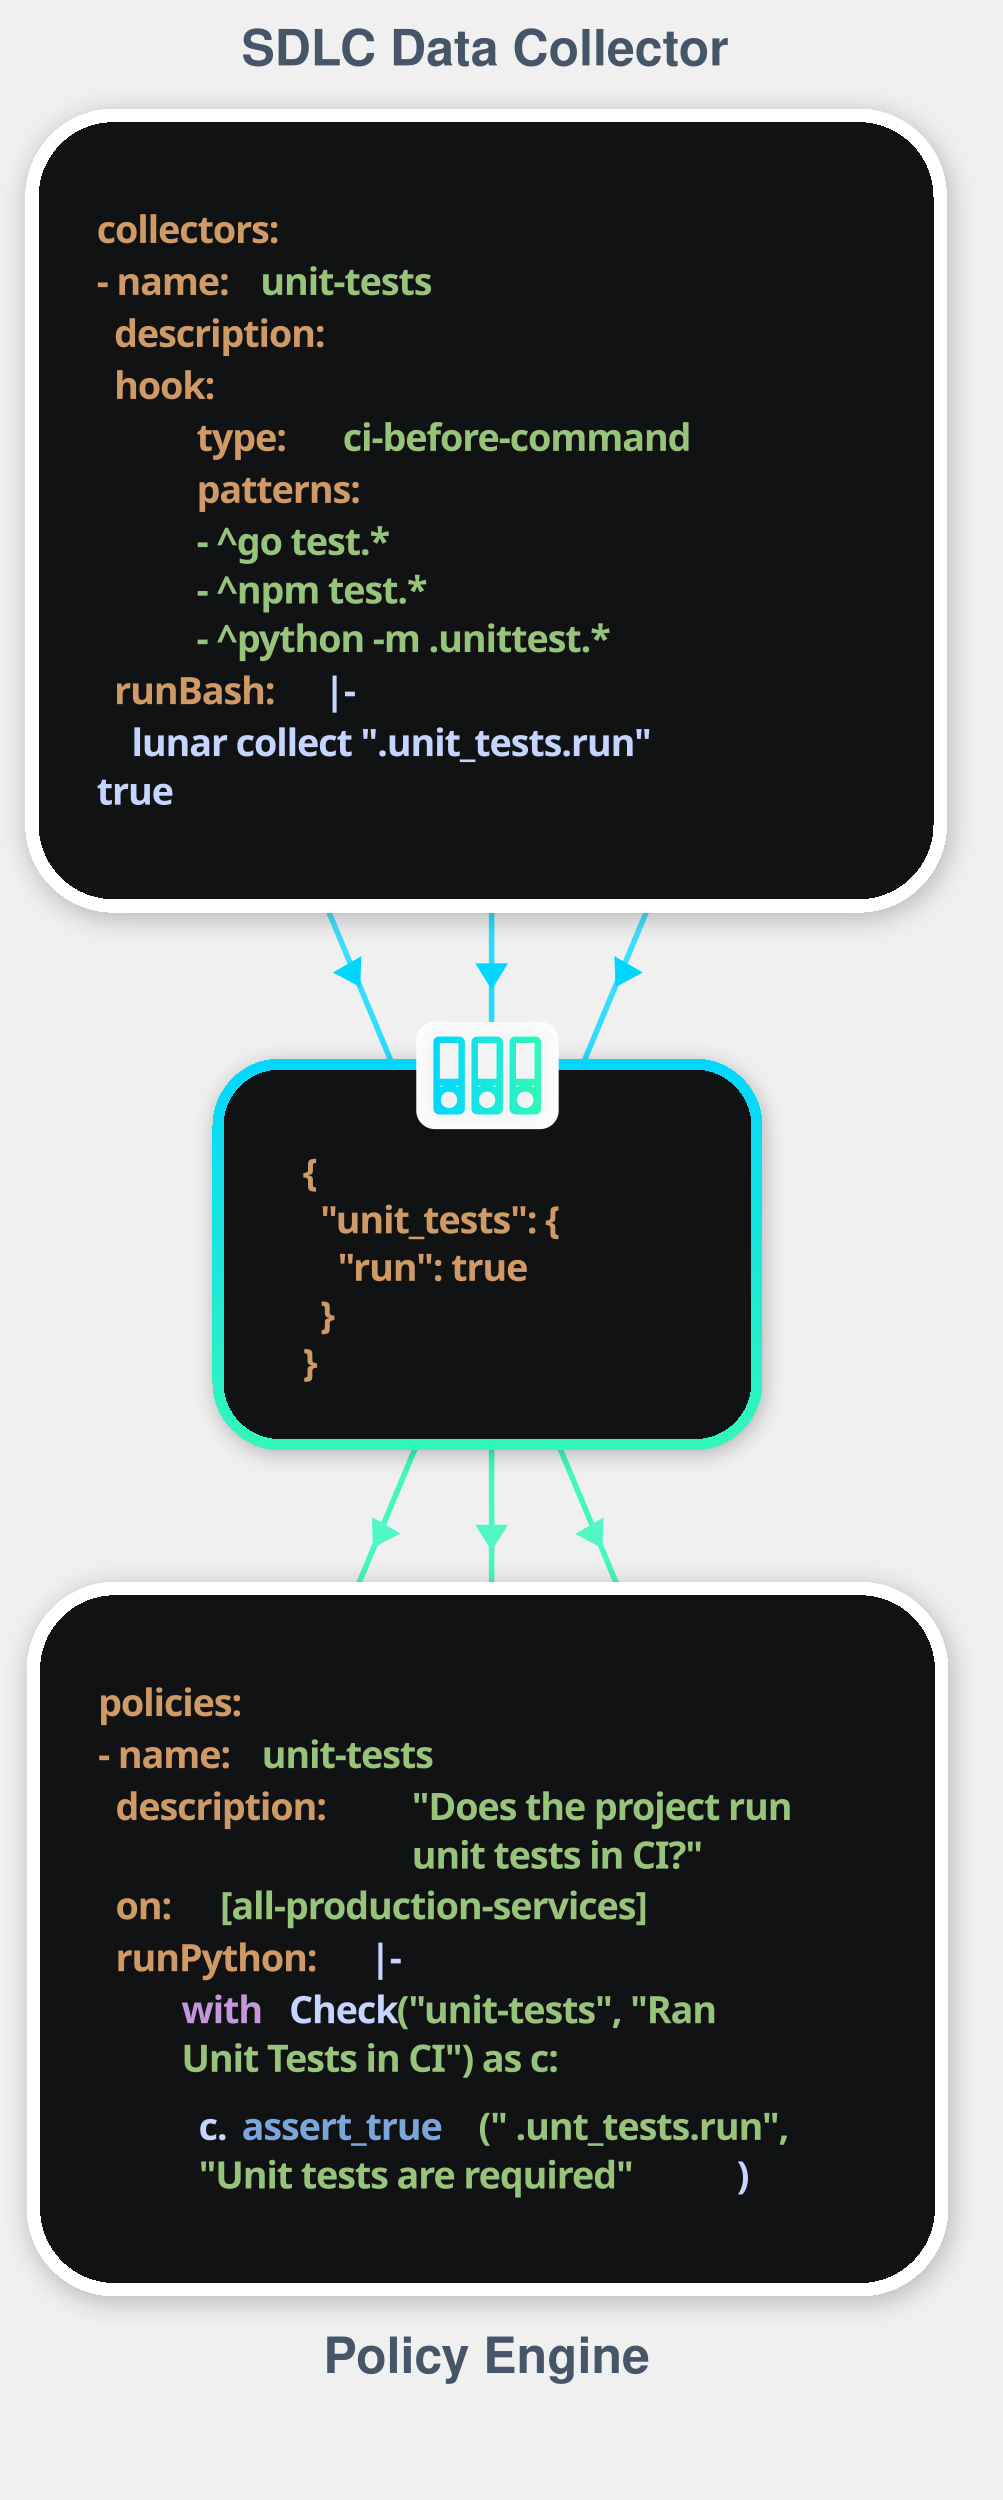
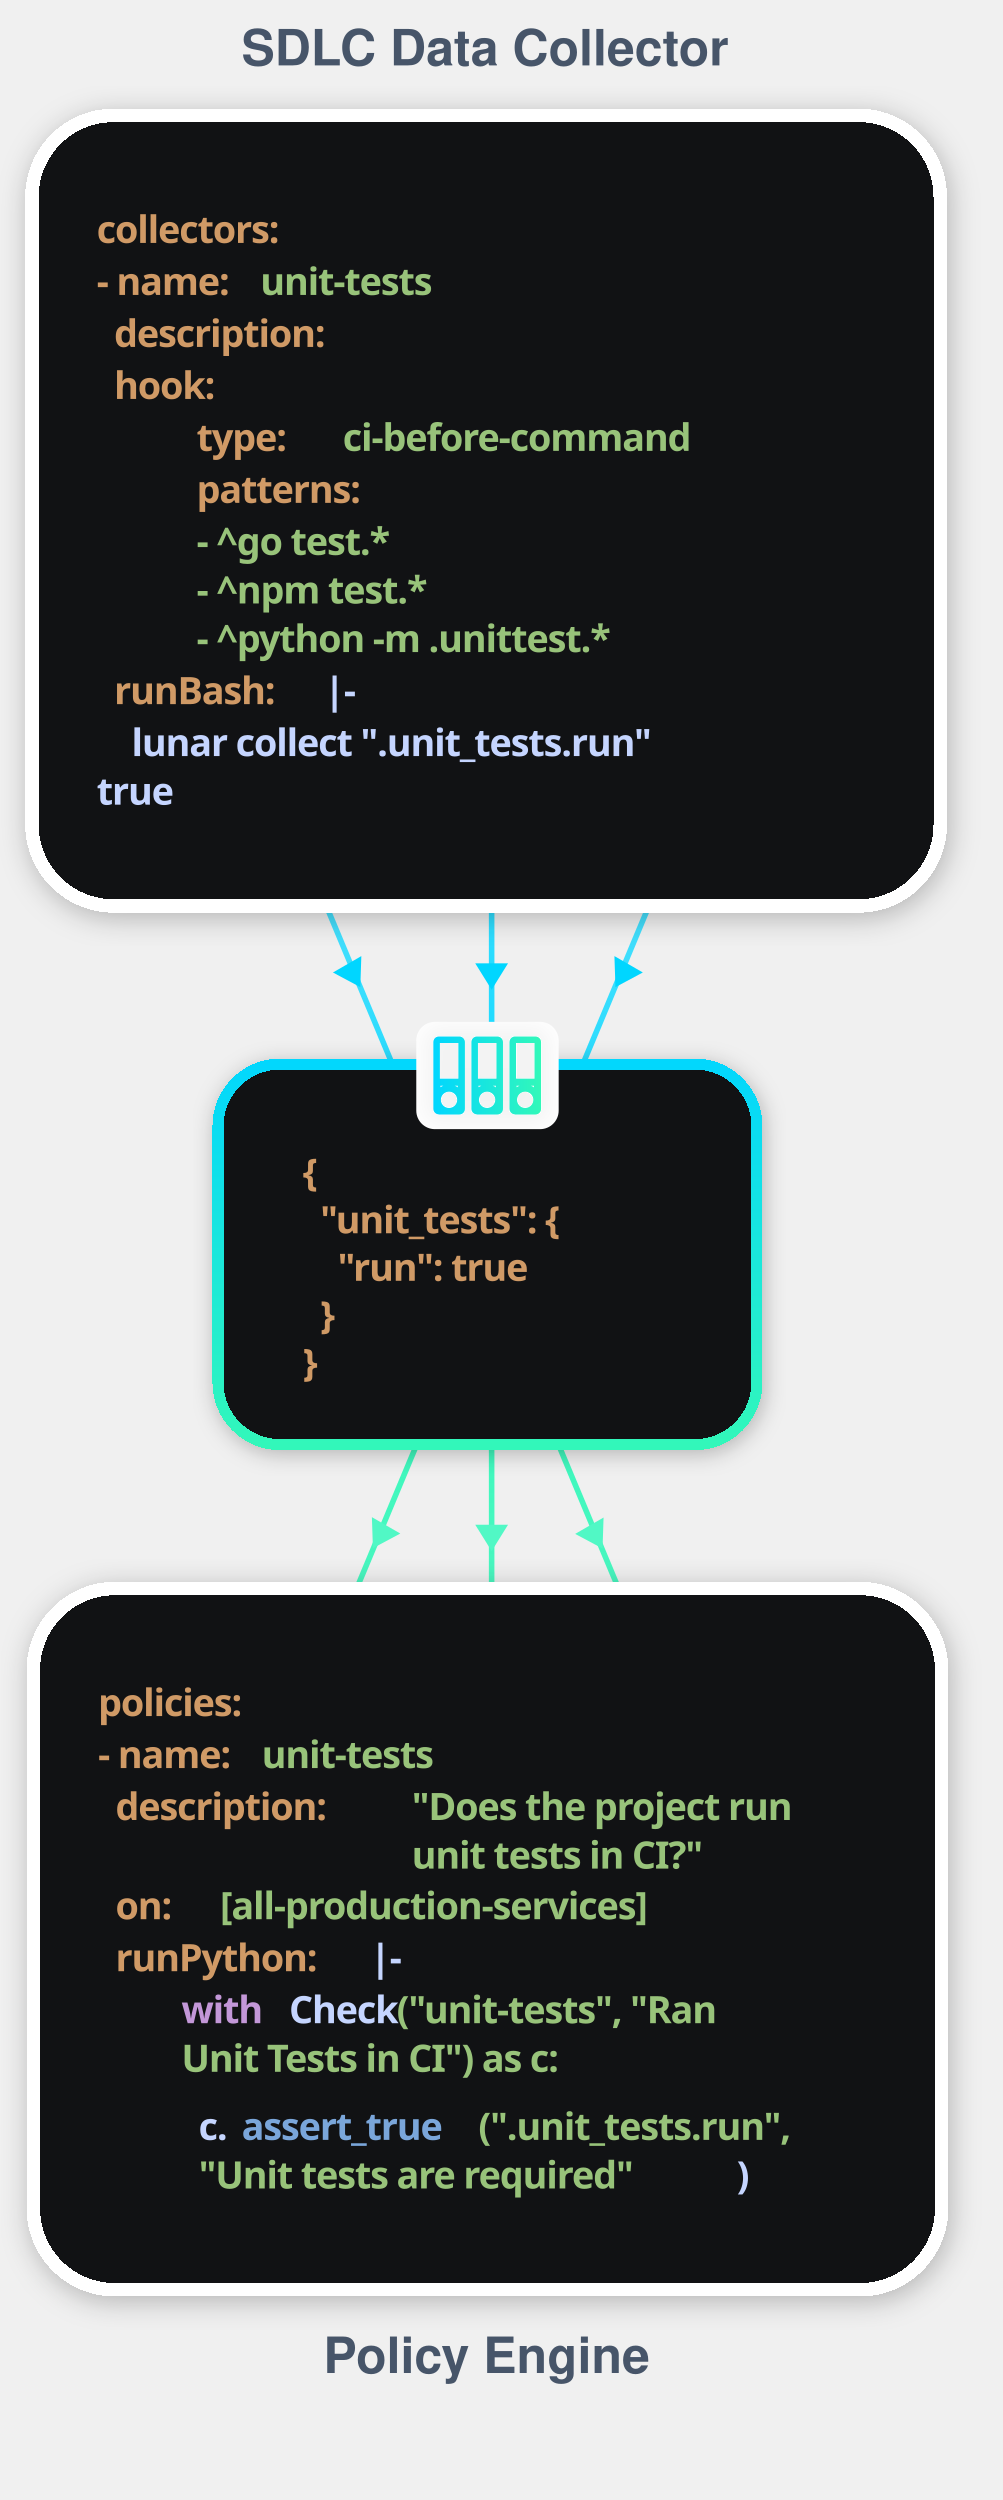
<svg xmlns="http://www.w3.org/2000/svg" width="361" height="900" viewBox="0 0 361 900" fill="none">
  <g clip-path="url(#clip0_6082_11877)">
    <path d="M263.451 -84.911L263.451 242.573C263.451 250.505 261.878 258.358 258.824 265.678L175.826 464.589" stroke="url(#paint0_linear_6082_11877)" stroke-width="2" />
    <path d="M87.618 -83.911L87.618 242.573C87.618 250.505 89.191 258.358 92.245 265.678L175.244 464.589" stroke="url(#paint1_linear_6082_11877)" stroke-width="2" />
    <path d="M176.99 -80.911L176.99 254.589L176.99 468.089" stroke="url(#paint2_linear_6082_11877)" stroke-width="2" />
    <path d="M263.451 1011.59L263.451 681.605C263.451 673.673 261.878 665.82 258.824 658.5L175.826 459.589" stroke="url(#paint3_linear_6082_11877)" stroke-width="2" />
    <path d="M87.618 1008.59L87.618 681.605C87.618 673.673 89.191 665.82 92.245 658.5L175.244 459.589" stroke="url(#paint4_linear_6082_11877)" stroke-width="2" />
    <path d="M176.99 1011.59L176.99 669.589L176.99 456.089" stroke="url(#paint5_linear_6082_11877)" stroke-width="2" />
    <path d="M176.99 356.294L171.087 346.802L182.893 346.802L176.99 356.294Z" fill="#00D6FF" />
    <path d="M221.561 355.365L221.195 344.193L231.419 350.095L221.561 355.365Z" fill="#00D6FF" />
    <path d="M129.713 355.367L130.079 344.195L119.855 350.097L129.713 355.367Z" fill="#00D6FF" />
    <path d="M176.991 558.401L171.088 548.909L182.893 548.909L176.991 558.401Z" fill="#51F8C5" />
    <path d="M216.919 557.471L217.285 546.299L207.061 552.202L216.919 557.471Z" fill="#51F8C5" />
    <path d="M134.248 557.346L133.882 546.174L144.106 552.077L134.248 557.346Z" fill="#51F8C5" />
  </g>
  <text fill="#475569" xml:space="preserve" style="white-space: pre" font-family="Helvetica" font-size="18" font-weight="bold" letter-spacing="0em">
    <tspan x="86.908" y="23.538">SDLC Data Collector</tspan>
  </text>
  <g filter="url(#filter0_d_6082_11877)">
    <rect x="11.492" y="41.556" width="327" height="284.579" rx="29.329" fill="#111214" shape-rendering="crispEdges" />
    <rect x="11.492" y="41.556" width="327" height="284.579" rx="29.329" stroke="white" stroke-width="4.858" shape-rendering="crispEdges" />
    <text fill="#D09A66" xml:space="preserve" style="white-space: pre" font-family="Source Code Pro" font-size="13.603" font-weight="600" letter-spacing="-0.03em">
      <tspan x="34.812" y="87.457">collectors:</tspan>
    </text>
    <text fill="#D09A66" xml:space="preserve" style="white-space: pre" font-family="Source Code Pro" font-size="13.603" font-weight="600" letter-spacing="-0.03em">
      <tspan x="34.812" y="106.173">- name:</tspan>
    </text>
    <text fill="#98C37A" xml:space="preserve" style="white-space: pre" font-family="Source Code Pro" font-size="13.603" font-weight="600" letter-spacing="-0.03em">
      <tspan x="93.699" y="106.173">unit-tests</tspan>
    </text>
    <text fill="#D09A66" xml:space="preserve" style="white-space: pre" font-family="Source Code Pro" font-size="13.603" font-weight="600" letter-spacing="-0.03em">
      <tspan x="34.812" y="124.89">  description:</tspan>
    </text>
    <text fill="#D09A66" xml:space="preserve" style="white-space: pre" font-family="Source Code Pro" font-size="13.603" font-weight="600" letter-spacing="-0.03em">
      <tspan x="34.812" y="143.606">  hook:</tspan>
    </text>
    <text fill="#D09A66" xml:space="preserve" style="white-space: pre" font-family="Source Code Pro" font-size="13.603" font-weight="600" letter-spacing="-0.03em">
      <tspan x="70.764" y="162.323">type:</tspan>
    </text>
    <text fill="#98C37A" xml:space="preserve" style="white-space: pre" font-family="Source Code Pro" font-size="13.603" font-weight="600" letter-spacing="-0.03em">
      <tspan x="123.396" y="162.323">ci-before-command</tspan>
    </text>
    <text fill="#D09A66" xml:space="preserve" style="white-space: pre" font-family="Source Code Pro" font-size="13.603" font-weight="600" letter-spacing="-0.03em">
      <tspan x="70.764" y="181.04">patterns:</tspan>
    </text>
    <text fill="#98C37A" xml:space="preserve" style="white-space: pre" font-family="Source Code Pro" font-size="13.603" font-weight="600" letter-spacing="-0.03em">
      <tspan x="70.764" y="199.756">- ^go test.*
</tspan>
      <tspan x="70.764" y="217.246">- ^npm test.*
</tspan>
      <tspan x="70.764" y="234.736">- ^python -m .unittest.*  </tspan>
    </text>
    <text fill="#D09A66" xml:space="preserve" style="white-space: pre" font-family="Source Code Pro" font-size="13.603" font-weight="600" letter-spacing="-0.03em">
      <tspan x="34.812" y="253.473">  runBash:</tspan>
    </text>
    <text fill="#C5D5FF" xml:space="preserve" style="white-space: pre" font-family="Source Code Pro" font-size="13.603" font-weight="600" letter-spacing="-0.03em">
      <tspan x="116.702" y="253.473">|-</tspan>
    </text>
    <text fill="#C5D5FF" xml:space="preserve" style="white-space: pre" font-family="Source Code Pro" font-size="13.603" font-weight="600" letter-spacing="-0.03em">
      <tspan x="34.812" y="272.19">    lunar collect ".unit_tests.run" </tspan>
      <tspan x="34.812" y="289.68">true</tspan>
    </text>
  </g>
  <g filter="url(#filter1_d_6082_11877)">
    <rect x="78.492" y="383.062" width="194" height="137" rx="22.331" fill="#111214" shape-rendering="crispEdges" />
    <rect x="78.492" y="383.062" width="194" height="137" rx="22.331" stroke="url(#paint6_linear_6082_11877)" stroke-width="4" shape-rendering="crispEdges" />
    <text fill="#D09A66" xml:space="preserve" style="white-space: pre" font-family="Source Code Pro" font-size="13.6" font-weight="600" letter-spacing="-0.03em">
      <tspan x="108.992" y="426.856">{</tspan>
    </text>
    <text fill="#D09A66" xml:space="preserve" style="white-space: pre" font-family="Source Code Pro" font-size="13.6" font-weight="600" letter-spacing="-0.03em">
      <tspan x="108.992" y="443.975">  "unit_tests": {</tspan>
    </text>
    <text fill="#D09A66" xml:space="preserve" style="white-space: pre" font-family="Source Code Pro" font-size="13.6" font-weight="600" letter-spacing="-0.03em">
      <tspan x="108.992" y="461.095">    "run": true</tspan>
    </text>
    <text fill="#D09A66" xml:space="preserve" style="white-space: pre" font-family="Source Code Pro" font-size="13.6" font-weight="600" letter-spacing="-0.03em">
      <tspan x="108.992" y="478.214">  }</tspan>
    </text>
    <text fill="#D09A66" xml:space="preserve" style="white-space: pre" font-family="Source Code Pro" font-size="13.6" font-weight="600" letter-spacing="-0.03em">
      <tspan x="108.992" y="495.333">}</tspan>
    </text>
  </g>
  <g clip-path="url(#clip1_6082_11877)">
    <rect x="149.863" y="367.867" width="51.257" height="38.629" rx="6.685" fill="white" />
    <g filter="url(#filter2_d_6082_11877)">
      <mask id="path-34-inside-1_6082_11877" fill="white">
        <path d="M167.364 375.105H167.359C167.332 374.01 166.431 373.159 165.335 373.144V373.142H157.949V373.147C156.863 373.174 156.034 374.019 156.01 375.106H156.005V399.209H156.009C156.029 400.292 156.874 401.134 157.949 401.176V401.221H165.335C166.465 401.221 167.364 400.339 167.364 399.209V375.105ZM161.684 398.873C161.296 398.878 160.91 398.806 160.55 398.66C160.189 398.515 159.862 398.3 159.585 398.027C159.309 397.754 159.089 397.429 158.939 397.07C158.79 396.712 158.712 396.327 158.713 395.938C158.713 395.55 158.79 395.165 158.94 394.807C159.089 394.448 159.309 394.123 159.585 393.85C159.862 393.577 160.19 393.362 160.55 393.217C160.911 393.071 161.296 392.999 161.685 393.004C162.457 393.014 163.193 393.328 163.736 393.877C164.278 394.426 164.582 395.167 164.582 395.939C164.582 396.711 164.278 397.452 163.735 398.001C163.193 398.55 162.456 398.863 161.684 398.873ZM165.016 388.323H158.353V375.489H165.016V388.323ZM181.072 375.105H181.067C181.04 374.01 180.139 373.159 179.042 373.144V373.142H171.656V373.147C170.57 373.174 169.741 374.019 169.717 375.106H169.712V399.209H169.716C169.736 400.292 170.581 401.134 171.656 401.176V401.221H179.042C180.173 401.221 181.072 400.339 181.072 399.209V375.105ZM175.391 398.873C175.003 398.878 174.617 398.806 174.257 398.66C173.897 398.515 173.569 398.3 173.292 398.027C173.016 397.754 172.796 397.429 172.647 397.07C172.497 396.712 172.42 396.327 172.42 395.938C172.42 395.55 172.497 395.165 172.647 394.807C172.797 394.448 173.016 394.123 173.293 393.85C173.569 393.577 173.897 393.362 174.258 393.217C174.618 393.071 175.003 392.999 175.392 393.004C176.164 393.014 176.901 393.327 177.443 393.877C177.985 394.426 178.29 395.167 178.29 395.939C178.29 396.711 177.985 397.451 177.443 398.001C176.901 398.55 176.163 398.863 175.391 398.873ZM178.724 388.323H172.06V375.489H178.724L178.724 388.323ZM194.779 375.105H194.774C194.747 374.01 193.846 373.159 192.75 373.144V373.142H185.363V373.147C184.277 373.174 183.449 374.019 183.424 375.106H183.419V399.209H183.423C183.443 400.292 184.289 401.134 185.363 401.176V401.221H192.75C193.88 401.221 194.779 400.339 194.779 399.209V375.105ZM189.099 398.873C188.711 398.878 188.325 398.806 187.965 398.66C187.604 398.515 187.277 398.3 187 398.027C186.724 397.754 186.504 397.429 186.354 397.07C186.205 396.712 186.128 396.327 186.128 395.938C186.128 395.55 186.205 395.165 186.355 394.807C186.504 394.448 186.724 394.123 187 393.85C187.277 393.577 187.605 393.362 187.965 393.217C188.326 393.071 188.711 392.999 189.1 393.004C189.872 393.014 190.608 393.328 191.151 393.877C191.693 394.426 191.997 395.167 191.997 395.939C191.997 396.711 191.693 397.452 191.15 398.001C190.608 398.55 189.871 398.863 189.099 398.873ZM192.431 388.323H185.768V375.489H192.431V388.323Z" />
      </mask>
      <path d="M167.364 375.105H167.359C167.332 374.01 166.431 373.159 165.335 373.144V373.142H157.949V373.147C156.863 373.174 156.034 374.019 156.01 375.106H156.005V399.209H156.009C156.029 400.292 156.874 401.134 157.949 401.176V401.221H165.335C166.465 401.221 167.364 400.339 167.364 399.209V375.105ZM161.684 398.873C161.296 398.878 160.91 398.806 160.55 398.66C160.189 398.515 159.862 398.3 159.585 398.027C159.309 397.754 159.089 397.429 158.939 397.07C158.79 396.712 158.712 396.327 158.713 395.938C158.713 395.55 158.79 395.165 158.94 394.807C159.089 394.448 159.309 394.123 159.585 393.85C159.862 393.577 160.19 393.362 160.55 393.217C160.911 393.071 161.296 392.999 161.685 393.004C162.457 393.014 163.193 393.328 163.736 393.877C164.278 394.426 164.582 395.167 164.582 395.939C164.582 396.711 164.278 397.452 163.735 398.001C163.193 398.55 162.456 398.863 161.684 398.873ZM165.016 388.323H158.353V375.489H165.016V388.323ZM181.072 375.105H181.067C181.04 374.01 180.139 373.159 179.042 373.144V373.142H171.656V373.147C170.57 373.174 169.741 374.019 169.717 375.106H169.712V399.209H169.716C169.736 400.292 170.581 401.134 171.656 401.176V401.221H179.042C180.173 401.221 181.072 400.339 181.072 399.209V375.105ZM175.391 398.873C175.003 398.878 174.617 398.806 174.257 398.66C173.897 398.515 173.569 398.3 173.292 398.027C173.016 397.754 172.796 397.429 172.647 397.07C172.497 396.712 172.42 396.327 172.42 395.938C172.42 395.55 172.497 395.165 172.647 394.807C172.797 394.448 173.016 394.123 173.293 393.85C173.569 393.577 173.897 393.362 174.258 393.217C174.618 393.071 175.003 392.999 175.392 393.004C176.164 393.014 176.901 393.327 177.443 393.877C177.985 394.426 178.29 395.167 178.29 395.939C178.29 396.711 177.985 397.451 177.443 398.001C176.901 398.55 176.163 398.863 175.391 398.873ZM178.724 388.323H172.06V375.489H178.724L178.724 388.323ZM194.779 375.105H194.774C194.747 374.01 193.846 373.159 192.75 373.144V373.142H185.363V373.147C184.277 373.174 183.449 374.019 183.424 375.106H183.419V399.209H183.423C183.443 400.292 184.289 401.134 185.363 401.176V401.221H192.75C193.88 401.221 194.779 400.339 194.779 399.209V375.105ZM189.099 398.873C188.711 398.878 188.325 398.806 187.965 398.66C187.604 398.515 187.277 398.3 187 398.027C186.724 397.754 186.504 397.429 186.354 397.07C186.205 396.712 186.128 396.327 186.128 395.938C186.128 395.55 186.205 395.165 186.355 394.807C186.504 394.448 186.724 394.123 187 393.85C187.277 393.577 187.605 393.362 187.965 393.217C188.326 393.071 188.711 392.999 189.1 393.004C189.872 393.014 190.608 393.328 191.151 393.877C191.693 394.426 191.997 395.167 191.997 395.939C191.997 396.711 191.693 397.452 191.15 398.001C190.608 398.55 189.871 398.863 189.099 398.873ZM192.431 388.323H185.768V375.489H192.431V388.323Z" fill="#F9FAFC" />
      <path d="M167.364 375.105H167.359C167.332 374.01 166.431 373.159 165.335 373.144V373.142H157.949V373.147C156.863 373.174 156.034 374.019 156.01 375.106H156.005V399.209H156.009C156.029 400.292 156.874 401.134 157.949 401.176V401.221H165.335C166.465 401.221 167.364 400.339 167.364 399.209V375.105ZM161.684 398.873C161.296 398.878 160.91 398.806 160.55 398.66C160.189 398.515 159.862 398.3 159.585 398.027C159.309 397.754 159.089 397.429 158.939 397.07C158.79 396.712 158.712 396.327 158.713 395.938C158.713 395.55 158.79 395.165 158.94 394.807C159.089 394.448 159.309 394.123 159.585 393.85C159.862 393.577 160.19 393.362 160.55 393.217C160.911 393.071 161.296 392.999 161.685 393.004C162.457 393.014 163.193 393.328 163.736 393.877C164.278 394.426 164.582 395.167 164.582 395.939C164.582 396.711 164.278 397.452 163.735 398.001C163.193 398.55 162.456 398.863 161.684 398.873ZM165.016 388.323H158.353V375.489H165.016V388.323ZM181.072 375.105H181.067C181.04 374.01 180.139 373.159 179.042 373.144V373.142H171.656V373.147C170.57 373.174 169.741 374.019 169.717 375.106H169.712V399.209H169.716C169.736 400.292 170.581 401.134 171.656 401.176V401.221H179.042C180.173 401.221 181.072 400.339 181.072 399.209V375.105ZM175.391 398.873C175.003 398.878 174.617 398.806 174.257 398.66C173.897 398.515 173.569 398.3 173.292 398.027C173.016 397.754 172.796 397.429 172.647 397.07C172.497 396.712 172.42 396.327 172.42 395.938C172.42 395.55 172.497 395.165 172.647 394.807C172.797 394.448 173.016 394.123 173.293 393.85C173.569 393.577 173.897 393.362 174.258 393.217C174.618 393.071 175.003 392.999 175.392 393.004C176.164 393.014 176.901 393.327 177.443 393.877C177.985 394.426 178.29 395.167 178.29 395.939C178.29 396.711 177.985 397.451 177.443 398.001C176.901 398.55 176.163 398.863 175.391 398.873ZM178.724 388.323H172.06V375.489H178.724L178.724 388.323ZM194.779 375.105H194.774C194.747 374.01 193.846 373.159 192.75 373.144V373.142H185.363V373.147C184.277 373.174 183.449 374.019 183.424 375.106H183.419V399.209H183.423C183.443 400.292 184.289 401.134 185.363 401.176V401.221H192.75C193.88 401.221 194.779 400.339 194.779 399.209V375.105ZM189.099 398.873C188.711 398.878 188.325 398.806 187.965 398.66C187.604 398.515 187.277 398.3 187 398.027C186.724 397.754 186.504 397.429 186.354 397.07C186.205 396.712 186.128 396.327 186.128 395.938C186.128 395.55 186.205 395.165 186.355 394.807C186.504 394.448 186.724 394.123 187 393.85C187.277 393.577 187.605 393.362 187.965 393.217C188.326 393.071 188.711 392.999 189.1 393.004C189.872 393.014 190.608 393.328 191.151 393.877C191.693 394.426 191.997 395.167 191.997 395.939C191.997 396.711 191.693 397.452 191.15 398.001C190.608 398.55 189.871 398.863 189.099 398.873ZM192.431 388.323H185.768V375.489H192.431V388.323Z" stroke="url(#paint7_linear_6082_11877)" stroke-width="5.098" mask="url(#path-34-inside-1_6082_11877)" />
    </g>
  </g>
  <g filter="url(#filter3_d_6082_11877)">
    <rect x="11.992" y="571.874" width="327" height="252.429" rx="29.329" fill="#111214" shape-rendering="crispEdges" />
    <rect x="11.992" y="571.874" width="327" height="252.429" rx="29.329" stroke="white" stroke-width="4.858" shape-rendering="crispEdges" />
    <text fill="#D09A66" xml:space="preserve" style="white-space: pre" font-family="Source Code Pro" font-size="13.603" font-weight="600" letter-spacing="-0.03em">
      <tspan x="35.312" y="617.775">policies:</tspan>
    </text>
    <text fill="#D09A66" xml:space="preserve" style="white-space: pre" font-family="Source Code Pro" font-size="13.603" font-weight="600" letter-spacing="-0.03em">
      <tspan x="35.312" y="636.492">- name:</tspan>
    </text>
    <text fill="#98C37A" xml:space="preserve" style="white-space: pre" font-family="Source Code Pro" font-size="13.603" font-weight="600" letter-spacing="-0.03em">
      <tspan x="94.199" y="636.492">unit-tests</tspan>
    </text>
    <text fill="#D09A66" xml:space="preserve" style="white-space: pre" font-family="Source Code Pro" font-size="13.603" font-weight="600" letter-spacing="-0.03em">
      <tspan x="35.312" y="655.209">  description:</tspan>
    </text>
    <text fill="#98C37A" xml:space="preserve" style="white-space: pre" font-family="Source Code Pro" font-size="13.603" font-weight="600" letter-spacing="-0.03em">
      <tspan x="148.199" y="655.209">"Does the project run </tspan>
      <tspan x="148.199" y="672.699">unit tests in CI?"</tspan>
    </text>
    <text fill="#D09A66" xml:space="preserve" style="white-space: pre" font-family="Source Code Pro" font-size="13.603" font-weight="600" letter-spacing="-0.03em">
      <tspan x="35.312" y="690.924">  on:</tspan>
    </text>
    <text fill="#98C37A" xml:space="preserve" style="white-space: pre" font-family="Source Code Pro" font-size="13.603" font-weight="600" letter-spacing="-0.03em">
      <tspan x="79.199" y="690.924">[all-production-services]</tspan>
    </text>
    <text fill="#D09A66" xml:space="preserve" style="white-space: pre" font-family="Source Code Pro" font-size="13.603" font-weight="600" letter-spacing="-0.03em">
      <tspan x="35.312" y="709.641">  runPython:</tspan>
    </text>
    <text fill="#C5D5FF" xml:space="preserve" style="white-space: pre" font-family="Source Code Pro" font-size="13.603" font-weight="600" letter-spacing="-0.03em">
      <tspan x="133.199" y="709.641">|-</tspan>
    </text>
    <text fill="#98C37A" xml:space="preserve" style="white-space: pre" font-family="Source Code Pro" font-size="13.603" font-weight="600" letter-spacing="-0.03em">
      <tspan x="96.307" y="728.358"> </tspan>
      <tspan x="142.798" y="728.358">("unit-tests", "Ran </tspan>
      <tspan x="65.312" y="745.848">Unit Tests in CI") as c:</tspan>
    </text>
    <text fill="#C397D8" xml:space="preserve" style="white-space: pre" font-family="Source Code Pro" font-size="13.603" font-weight="600" letter-spacing="-0.03em">
      <tspan x="65.312" y="728.358">with</tspan>
    </text>
    <text fill="#C5D5FF" xml:space="preserve" style="white-space: pre" font-family="Source Code Pro" font-size="13.603" font-weight="600" letter-spacing="-0.03em">
      <tspan x="104.055" y="728.358">Check</tspan>
    </text>
    <text fill="#98C37A" xml:space="preserve" style="white-space: pre" font-family="Source Code Pro" font-size="13.603" font-weight="600" letter-spacing="-0.03em">
-       <tspan x="172.223" y="770.358">(" .unt_tests.run", 
+       <tspan x="172.223" y="770.358">(".unit_tests.run", 
</tspan>
      <tspan x="71.492" y="787.848">"Unit tests are required"</tspan>
    </text>
    <text fill="#C5D5FF" xml:space="preserve" style="white-space: pre" font-family="Source Code Pro" font-size="13.603" font-weight="600" letter-spacing="-0.03em">
      <tspan x="71.492" y="770.358">c.</tspan>
      <tspan x="265.206" y="787.848">)</tspan>
    </text>
    <text fill="#7AA6DA" xml:space="preserve" style="white-space: pre" font-family="Source Code Pro" font-size="13.603" font-weight="600" letter-spacing="-0.03em">
      <tspan x="86.989" y="770.358">assert_true</tspan>
    </text>
  </g>
  <text fill="#475569" xml:space="preserve" style="white-space: pre" font-family="Helvetica" font-size="18" font-weight="bold" letter-spacing="0em">
    <tspan x="116.43" y="854.286">Policy Engine</tspan>
  </text>
  <defs>
    <filter id="filter0_d_6082_11877" x="0.027" y="31.062" width="360.355" height="309.454" filterUnits="userSpaceOnUse" color-interpolation-filters="sRGB">
      <feFlood flood-opacity="0" result="BackgroundImageFix" />
      <feColorMatrix in="SourceAlpha" type="matrix" values="0 0 0 0 0 0 0 0 0 0 0 0 0 0 0 0 0 0 127 0" result="hardAlpha" />
      <feOffset dx="0.972" dy="1.943" />
      <feGaussianBlur stdDeviation="5.004" />
      <feComposite in2="hardAlpha" operator="out" />
      <feColorMatrix type="matrix" values="0 0 0 0 0 0 0 0 0 0 0 0 0 0 0 0 0 0 0.25 0" />
      <feBlend mode="normal" in2="BackgroundImageFix" result="effect1_dropShadow_6082_11877" />
      <feBlend mode="normal" in="SourceGraphic" in2="effect1_dropShadow_6082_11877" result="shape" />
    </filter>
    <filter id="filter1_d_6082_11877" x="69.612" y="374.922" width="213.24" height="156.24" filterUnits="userSpaceOnUse" color-interpolation-filters="sRGB">
      <feFlood flood-opacity="0" result="BackgroundImageFix" />
      <feColorMatrix in="SourceAlpha" type="matrix" values="0 0 0 0 0 0 0 0 0 0 0 0 0 0 0 0 0 0 127 0" result="hardAlpha" />
      <feOffset dx="0.74" dy="1.48" />
      <feGaussianBlur stdDeviation="3.81" />
      <feComposite in2="hardAlpha" operator="out" />
      <feColorMatrix type="matrix" values="0 0 0 0 0 0 0 0 0 0 0 0 0 0 0 0 0 0 0.25 0" />
      <feBlend mode="normal" in2="BackgroundImageFix" result="effect1_dropShadow_6082_11877" />
      <feBlend mode="normal" in="SourceGraphic" in2="effect1_dropShadow_6082_11877" result="shape" />
    </filter>
    <filter id="filter2_d_6082_11877" x="145.215" y="362.351" width="60.355" height="49.661" filterUnits="userSpaceOnUse" color-interpolation-filters="sRGB">
      <feFlood flood-opacity="0" result="BackgroundImageFix" />
      <feColorMatrix in="SourceAlpha" type="matrix" values="0 0 0 0 0 0 0 0 0 0 0 0 0 0 0 0 0 0 127 0" result="hardAlpha" />
      <feMorphology radius="2.549" operator="dilate" in="SourceAlpha" result="effect1_dropShadow_6082_11877" />
      <feOffset />
      <feGaussianBlur stdDeviation="4.121" />
      <feComposite in2="hardAlpha" operator="out" />
      <feColorMatrix type="matrix" values="0 0 0 0 0 0 0 0 0 0 0 0 0 0 0 0 0 0 0.05 0" />
      <feBlend mode="normal" in2="BackgroundImageFix" result="effect1_dropShadow_6082_11877" />
      <feBlend mode="normal" in="SourceGraphic" in2="effect1_dropShadow_6082_11877" result="shape" />
    </filter>
    <filter id="filter3_d_6082_11877" x="0.527" y="561.381" width="354.925" height="277.303" filterUnits="userSpaceOnUse" color-interpolation-filters="sRGB">
      <feFlood flood-opacity="0" result="BackgroundImageFix" />
      <feColorMatrix in="SourceAlpha" type="matrix" values="0 0 0 0 0 0 0 0 0 0 0 0 0 0 0 0 0 0 127 0" result="hardAlpha" />
      <feOffset dx="0.972" dy="1.943" />
      <feGaussianBlur stdDeviation="5.004" />
      <feComposite in2="hardAlpha" operator="out" />
      <feColorMatrix type="matrix" values="0 0 0 0 0 0 0 0 0 0 0 0 0 0 0 0 0 0 0.25 0" />
      <feBlend mode="normal" in2="BackgroundImageFix" result="effect1_dropShadow_6082_11877" />
      <feBlend mode="normal" in="SourceGraphic" in2="effect1_dropShadow_6082_11877" result="shape" />
    </filter>
    <linearGradient id="paint0_linear_6082_11877" x1="219.638" y1="-132.411" x2="219.638" y2="464.589" gradientUnits="userSpaceOnUse">
      <stop stop-color="#CDF4FD" stop-opacity="0.5" />
      <stop offset="1" stop-color="#00D6FF" />
    </linearGradient>
    <linearGradient id="paint1_linear_6082_11877" x1="131.431" y1="-132.411" x2="131.431" y2="464.589" gradientUnits="userSpaceOnUse">
      <stop stop-color="#CDF4FD" stop-opacity="0.5" />
      <stop offset="1" stop-color="#00D6FF" />
    </linearGradient>
    <linearGradient id="paint2_linear_6082_11877" x1="252.24" y1="-132.411" x2="252.24" y2="464.589" gradientUnits="userSpaceOnUse">
      <stop stop-color="#CDF4FD" />
      <stop offset="1" stop-color="#00D6FF" />
    </linearGradient>
    <linearGradient id="paint3_linear_6082_11877" x1="219.638" y1="1056.59" x2="219.639" y2="459.589" gradientUnits="userSpaceOnUse">
      <stop stop-color="#32F8B9" stop-opacity="0.35" />
      <stop offset="1" stop-color="#32F8B9" />
    </linearGradient>
    <linearGradient id="paint4_linear_6082_11877" x1="131.431" y1="1056.59" x2="131.431" y2="459.589" gradientUnits="userSpaceOnUse">
      <stop stop-color="#32F8B9" stop-opacity="0.35" />
      <stop offset="1" stop-color="#32F8B9" />
    </linearGradient>
    <linearGradient id="paint5_linear_6082_11877" x1="177.49" y1="1056.59" x2="177.49" y2="456.089" gradientUnits="userSpaceOnUse">
      <stop stop-color="#32F8B9" stop-opacity="0.35" />
      <stop offset="1" stop-color="#32F8B9" />
    </linearGradient>
    <linearGradient id="paint6_linear_6082_11877" x1="175.492" y1="383.062" x2="175.492" y2="520.062" gradientUnits="userSpaceOnUse">
      <stop stop-color="#02D7FD" />
      <stop offset="1" stop-color="#32F7BA" />
    </linearGradient>
    <linearGradient id="paint7_linear_6082_11877" x1="156.005" y1="387.181" x2="194.779" y2="387.181" gradientUnits="userSpaceOnUse">
      <stop stop-color="#00D6FF" />
      <stop offset="1" stop-color="#32F8B9" />
    </linearGradient>
    <clipPath id="clip0_6082_11877">
      <rect width="539" height="175" fill="white" transform="translate(262.992 193.591) rotate(90)" />
    </clipPath>
    <clipPath id="clip1_6082_11877">
      <rect x="149.863" y="367.867" width="51.257" height="38.629" rx="6.685" fill="white" />
    </clipPath>
  </defs>
</svg>
